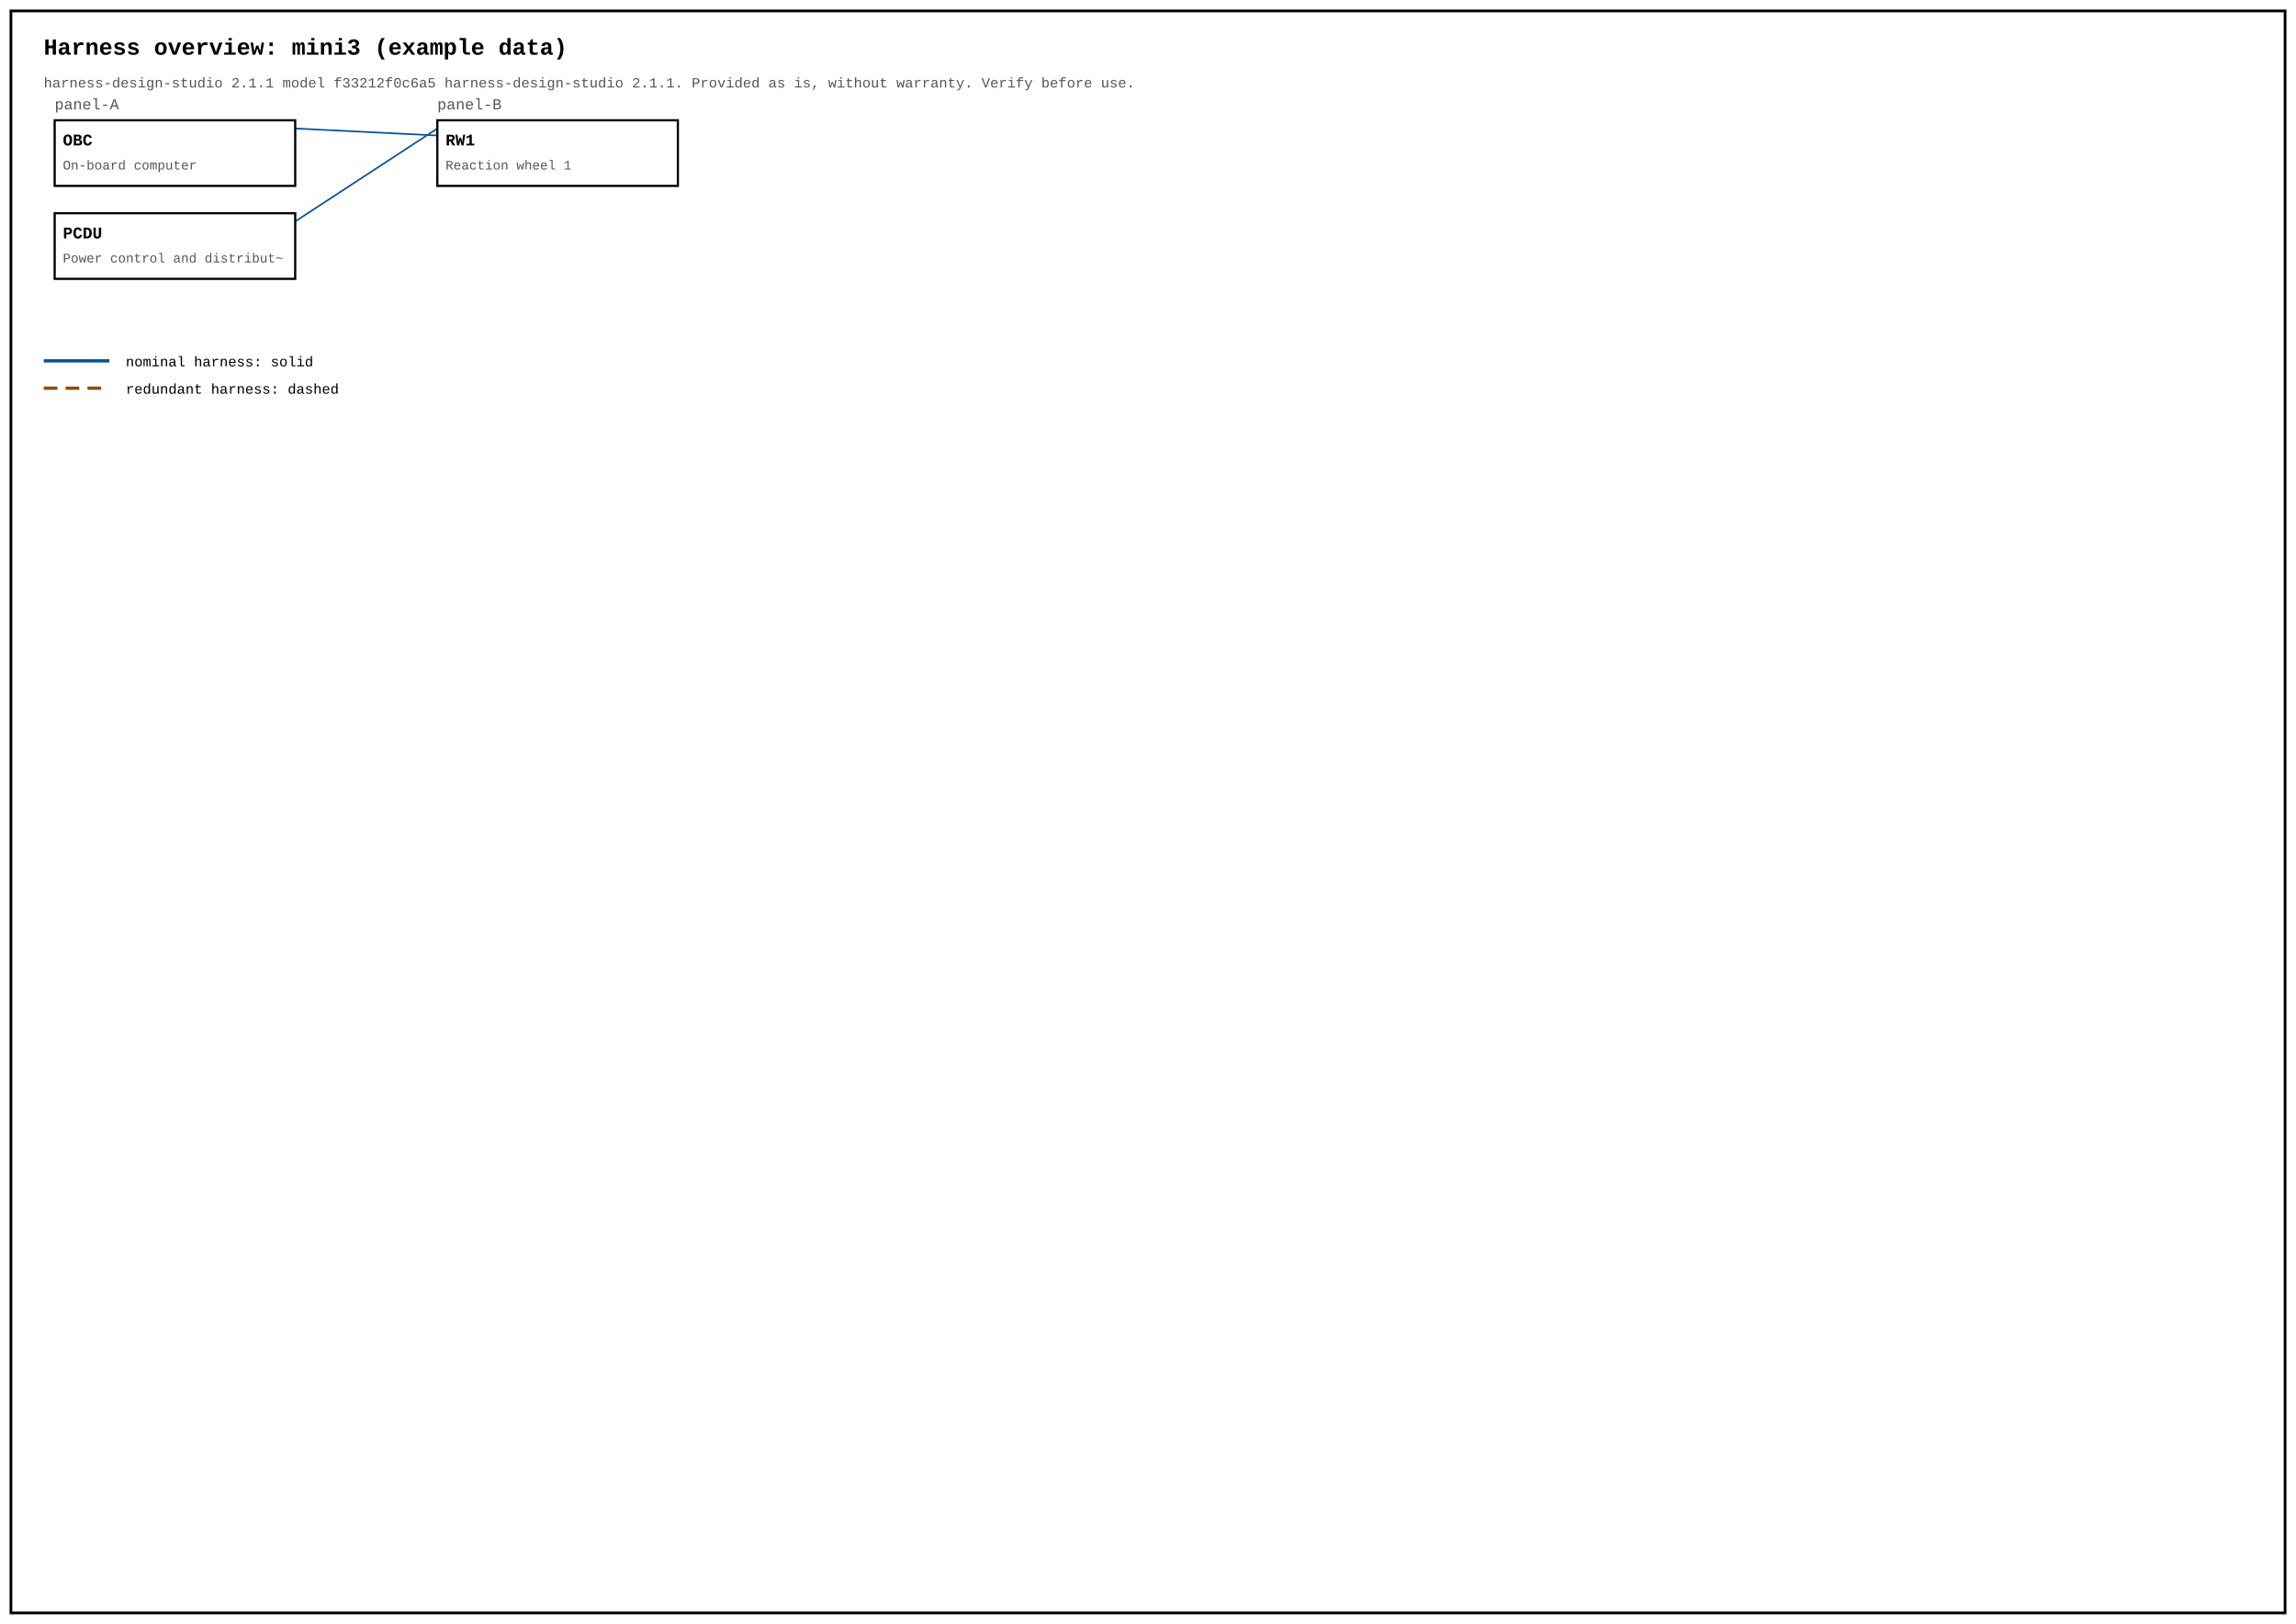
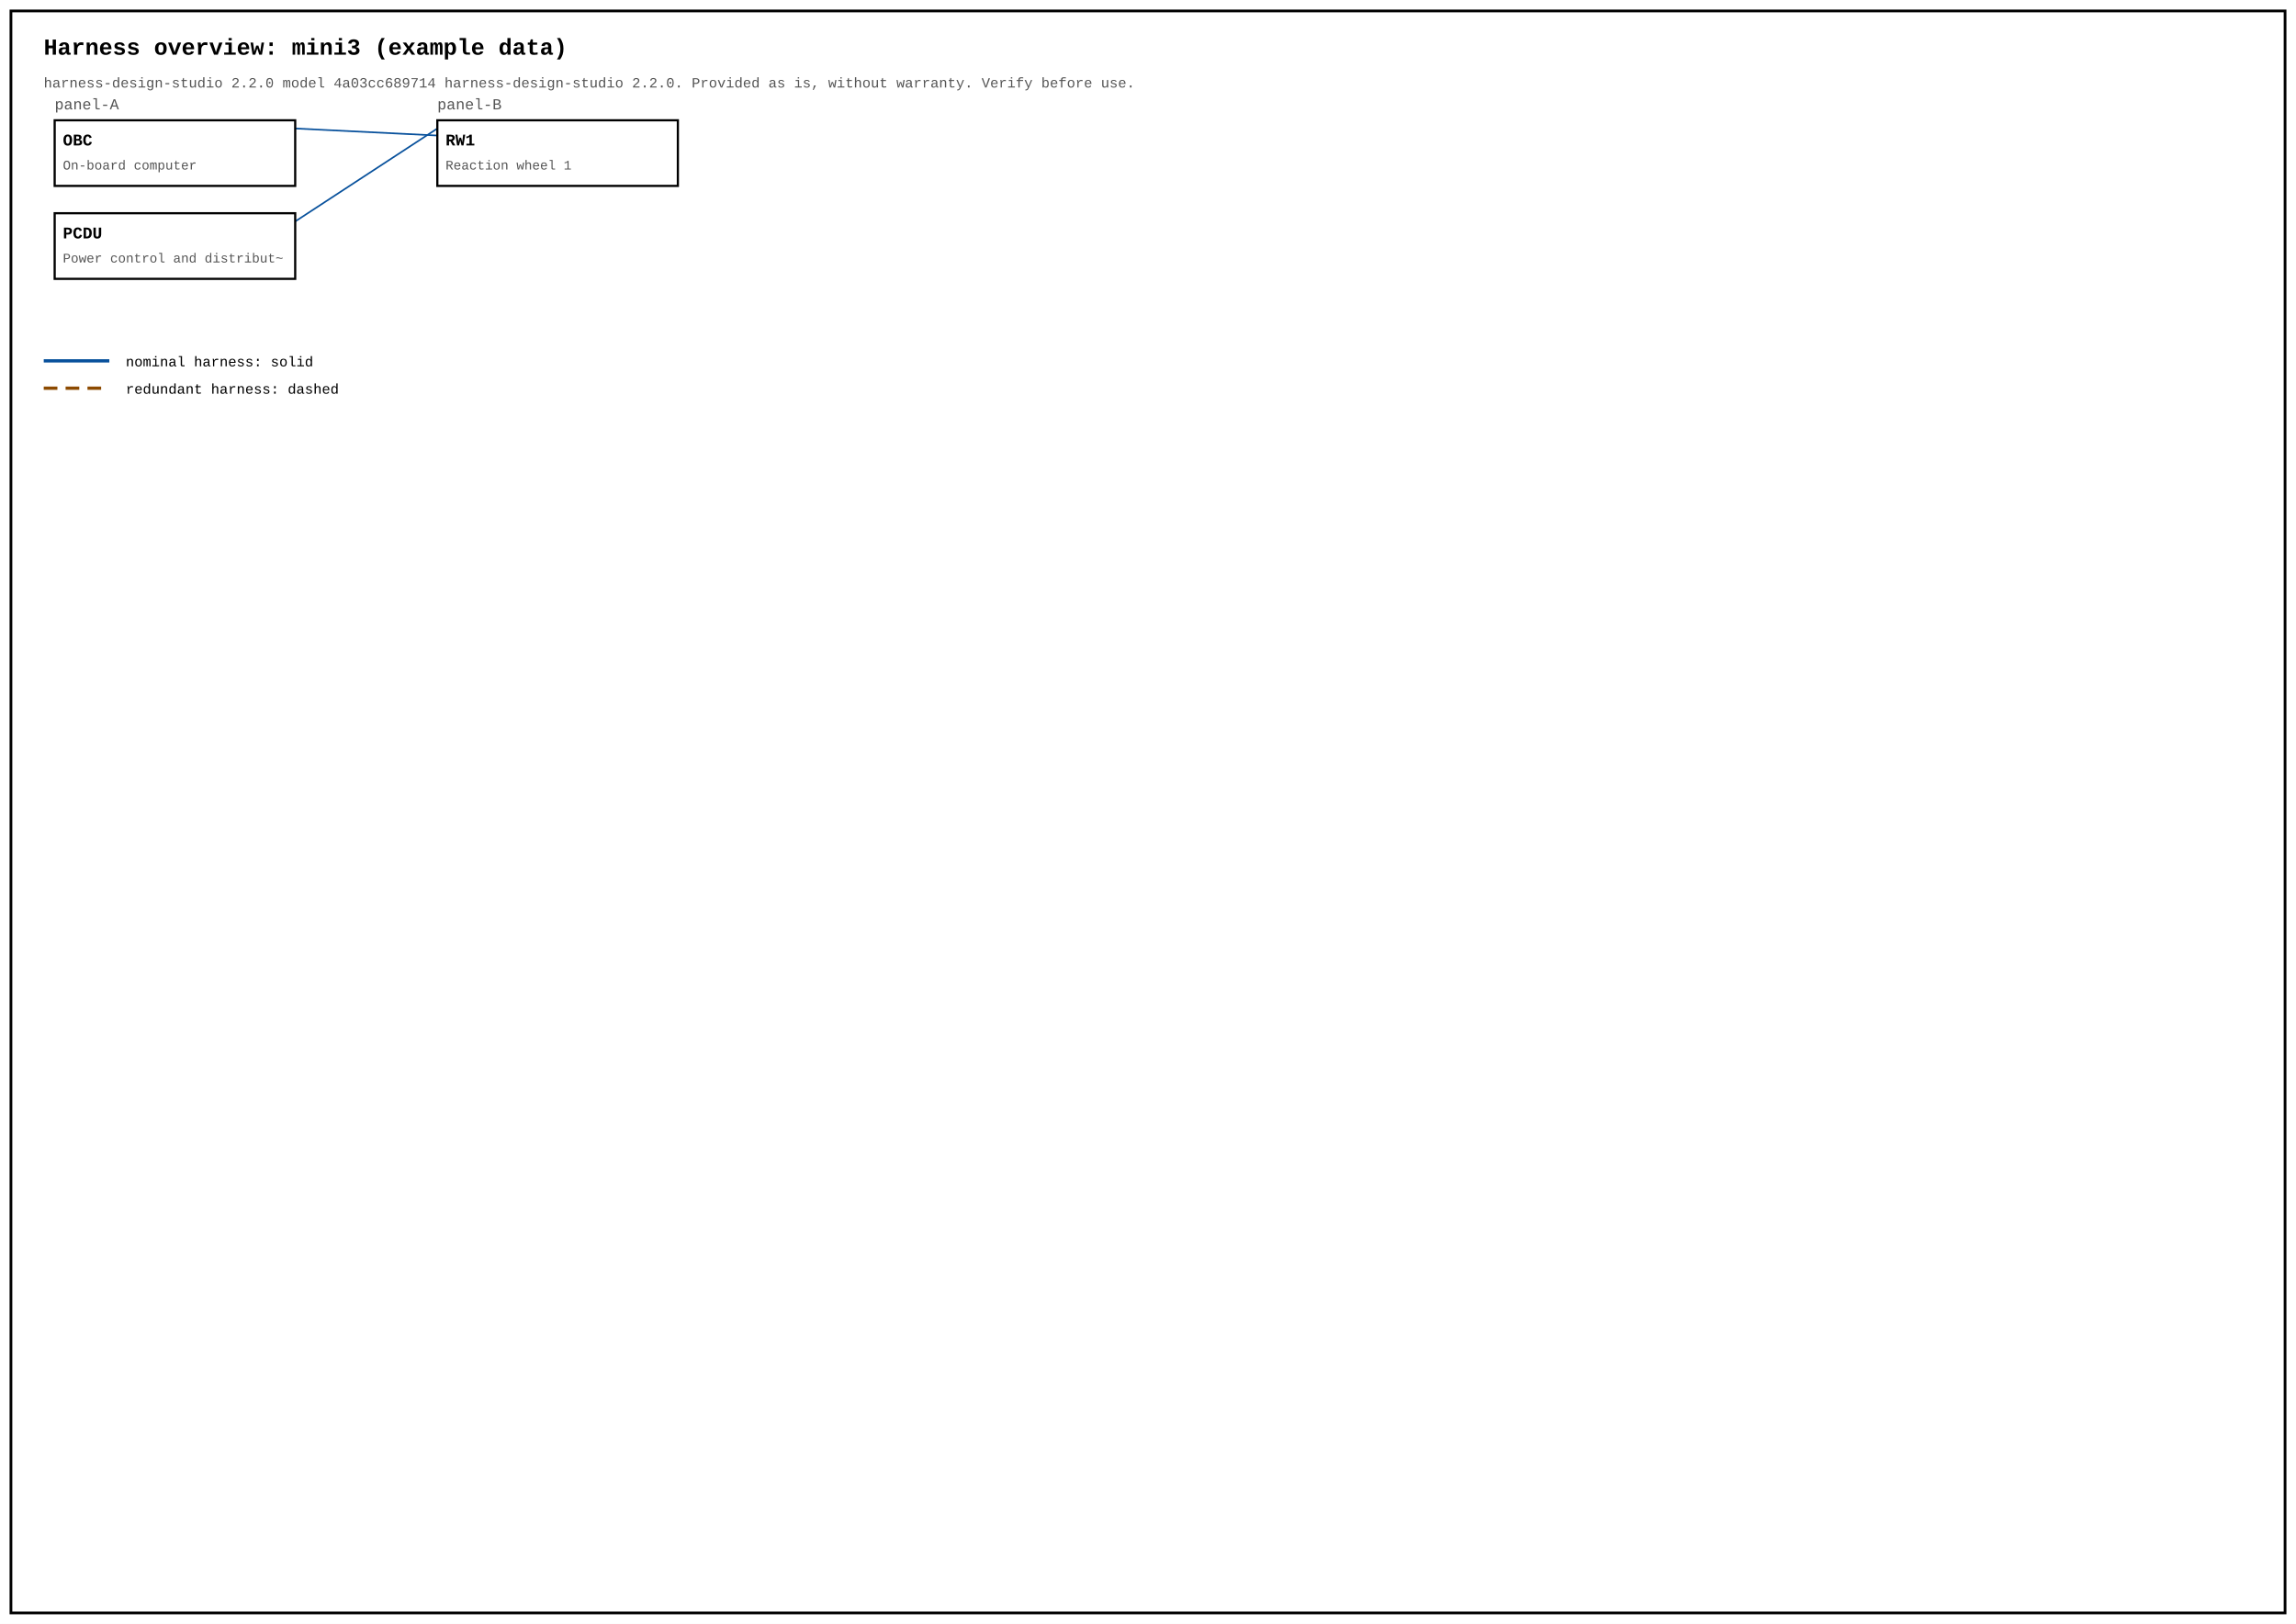
<svg xmlns="http://www.w3.org/2000/svg" width="420mm" height="297mm" viewBox="0 0 420 297" font-family="Courier New, Courier, monospace">
  <rect x="0" y="0" width="420" height="297" fill="#ffffff" />
  <rect x="2" y="2" width="416" height="293" fill="none" stroke="#000000" stroke-width="0.5" />
  <text x="8" y="10" font-size="4.2" font-weight="bold" text-anchor="start" fill="#000000">Harness overview: mini3 (example data)</text>
-   <text x="8" y="16" font-size="2.6" text-anchor="start" fill="#555555">harness-design-studio 2.1.1 model f33212f0c6a5   harness-design-studio 2.1.1. Provided as is, without warranty. Verify before use.</text>
+   <text x="8" y="16" font-size="2.6" text-anchor="start" fill="#555555">harness-design-studio 2.2.0 model 4a03cc689714   harness-design-studio 2.2.0. Provided as is, without warranty. Verify before use.</text>
  <text x="10" y="20" font-size="2.8" text-anchor="start" fill="#555555">panel-A</text>
  <text x="80" y="20" font-size="2.8" text-anchor="start" fill="#555555">panel-B</text>
  <line x1="54" y1="40.5" x2="80" y2="23.5" stroke="#08519c" stroke-width="0.3" />
  <line x1="54" y1="23.5" x2="80" y2="24.786" stroke="#08519c" stroke-width="0.3" />
  <rect x="10" y="22" width="44" height="12" fill="#ffffff" stroke="#000000" stroke-width="0.4" />
  <text x="11.5" y="26.6" font-size="3" font-weight="bold" text-anchor="start" fill="#000000">OBC</text>
  <text x="11.5" y="31" font-size="2.4" text-anchor="start" fill="#555555">On-board computer</text>
  <rect x="10" y="39" width="44" height="12" fill="#ffffff" stroke="#000000" stroke-width="0.4" />
  <text x="11.5" y="43.6" font-size="3" font-weight="bold" text-anchor="start" fill="#000000">PCDU</text>
  <text x="11.5" y="48" font-size="2.4" text-anchor="start" fill="#555555">Power control and distribut~</text>
  <rect x="80" y="22" width="44" height="12" fill="#ffffff" stroke="#000000" stroke-width="0.4" />
  <text x="81.5" y="26.6" font-size="3" font-weight="bold" text-anchor="start" fill="#000000">RW1</text>
  <text x="81.5" y="31" font-size="2.4" text-anchor="start" fill="#555555">Reaction wheel 1</text>
  <line x1="8" y1="66" x2="20" y2="66" stroke="#08519c" stroke-width="0.6" />
  <text x="23" y="67" font-size="2.6" text-anchor="start" fill="#000000">nominal harness: solid</text>
  <line x1="8" y1="71" x2="20" y2="71" stroke="#8c4a00" stroke-width="0.6" stroke-dasharray="2.5 1.5" />
  <text x="23" y="72" font-size="2.6" text-anchor="start" fill="#000000">redundant harness: dashed</text>
</svg>
